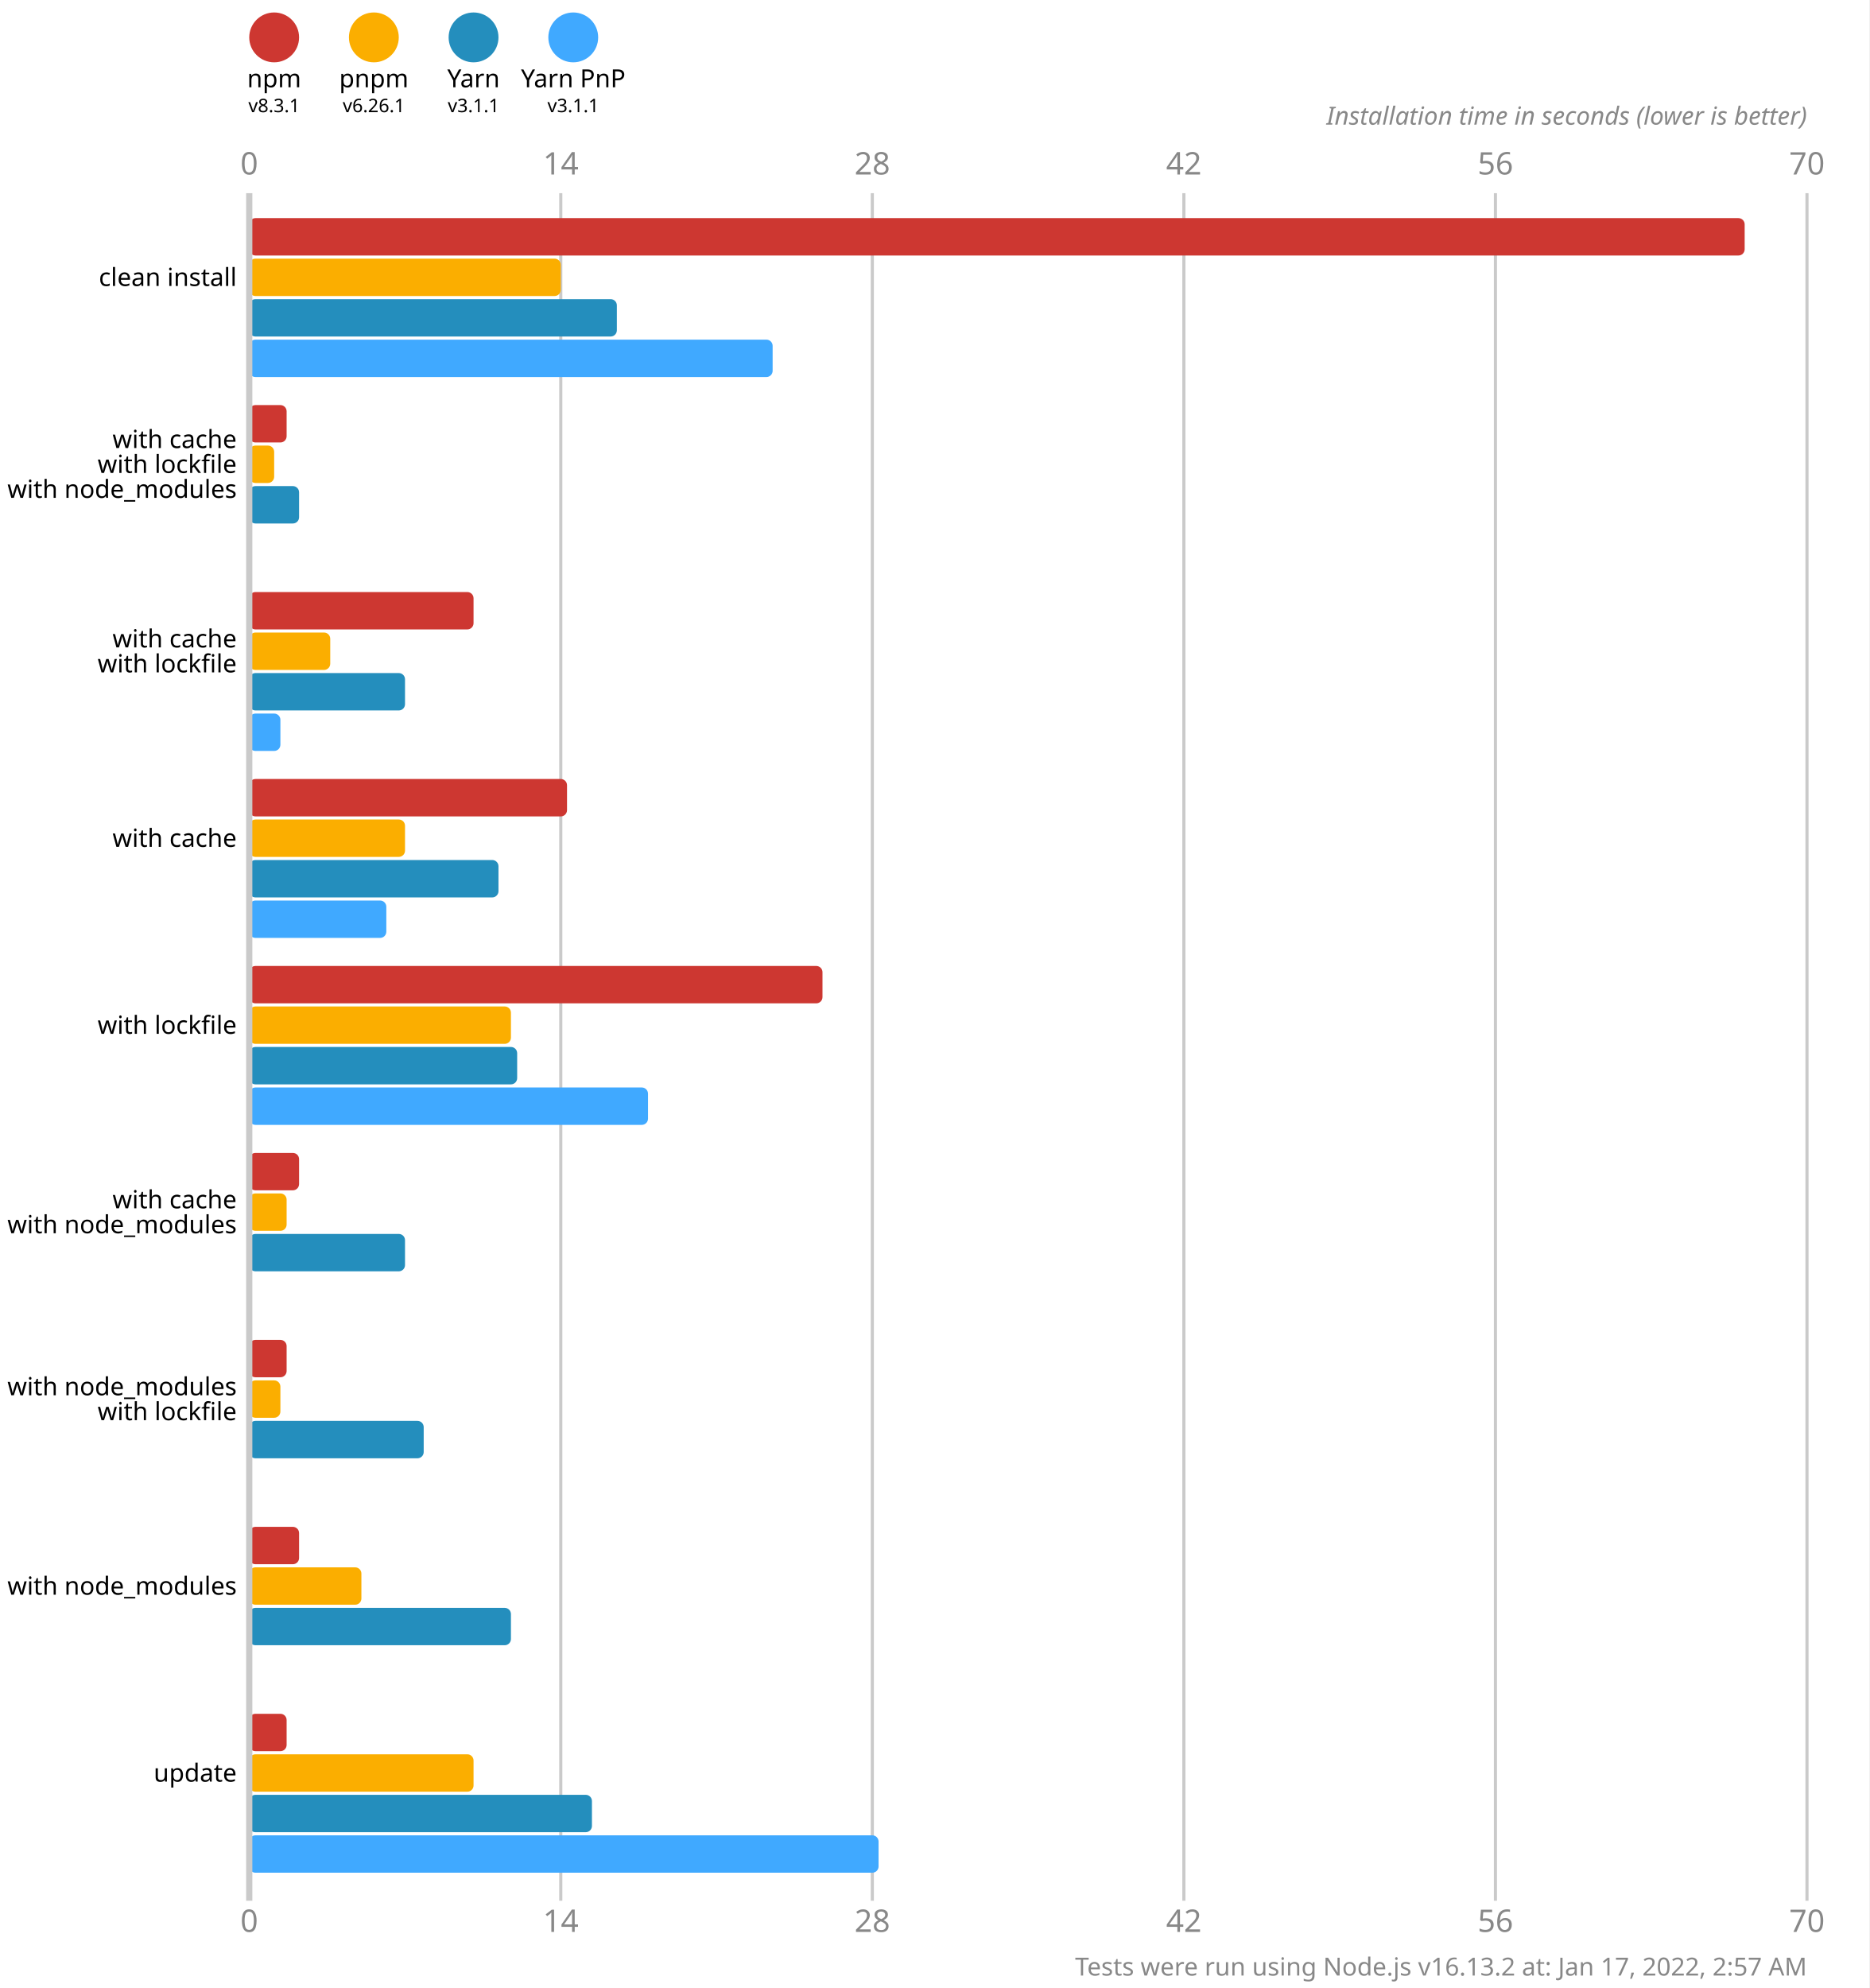
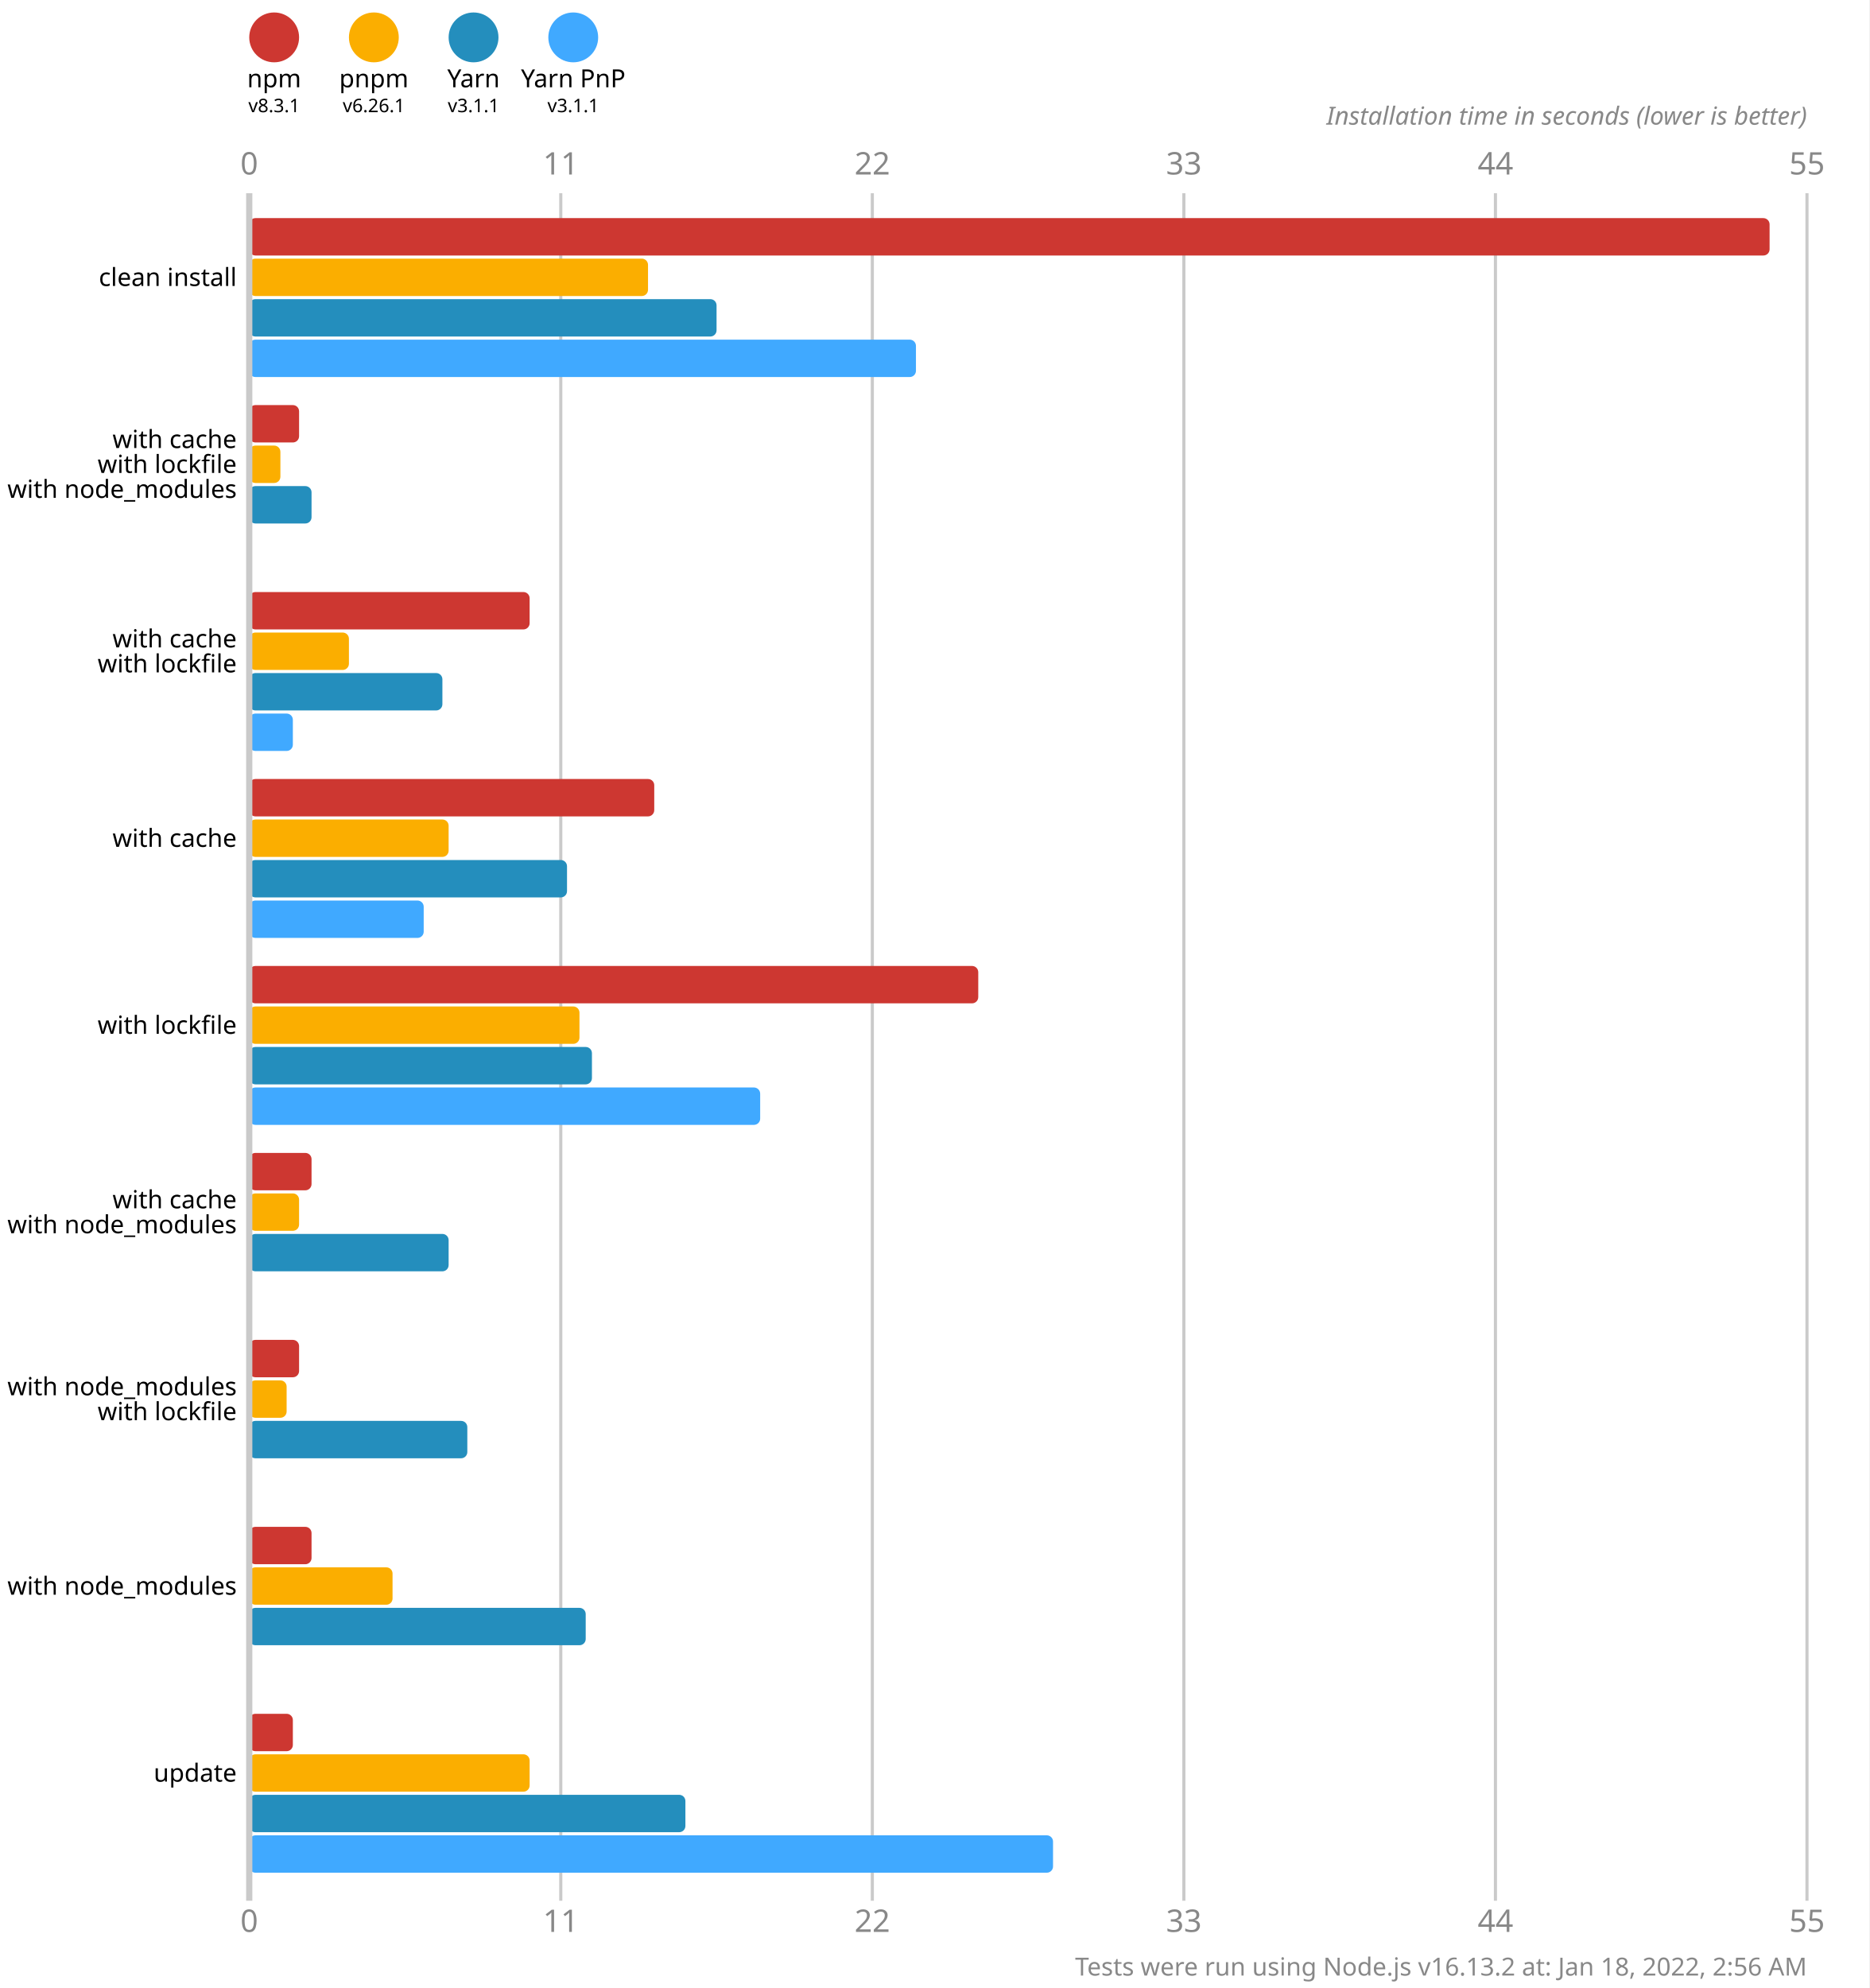
<svg xmlns="http://www.w3.org/2000/svg" version="1.1" viewBox="0 0 300 319">
  <style>
    .font { font-family: sans-serif; }
    .s3 { font-size: 3px; }
    .s4 { font-size: 4px; }
    .s5 { font-size: 5px; }
    .line { stroke: #cacaca; }
    .width { stroke-width: 0.5; }
    .text { fill: #888; }
  </style>
  <rect x="0" y="0" width="300" height="319" fill="#fff" />
  <circle cx="44" cy="6" r="4" fill="#cd3731" />
  <text x="44" y="14" class="font s4" text-anchor="middle">npm</text>
  <text x="44" y="18" class="font s3" text-anchor="middle">v8.3.1</text>
  <circle cx="60" cy="6" r="4" fill="#fbae00" />
  <text x="60" y="14" class="font s4" text-anchor="middle">pnpm</text>
  <text x="60" y="18" class="font s3" text-anchor="middle">v6.26.1</text>
  <circle cx="76" cy="6" r="4" fill="#248ebd" />
  <text x="76" y="14" class="font s4" text-anchor="middle">Yarn</text>
  <text x="76" y="18" class="font s3" text-anchor="middle">v3.1.1</text>
  <circle cx="92" cy="6" r="4" fill="#40a9ff" />
  <text x="92" y="14" class="font s4" text-anchor="middle">Yarn PnP</text>
  <text x="92" y="18" class="font s3" text-anchor="middle">v3.1.1</text>
  <text x="40" y="28" class="font s5 text" text-anchor="middle">0</text>
  <text x="40" y="310" class="font s5 text" text-anchor="middle">0</text>
  <line x1="90" y1="31" x2="90" y2="305" class="line width" />
-   <text x="90" y="28" class="font s5 text" text-anchor="middle">14</text>
-   <text x="90" y="310" class="font s5 text" text-anchor="middle">14</text>
+   <text x="90" y="28" class="font s5 text" text-anchor="middle">11</text>
+   <text x="90" y="310" class="font s5 text" text-anchor="middle">11</text>
  <line x1="140" y1="31" x2="140" y2="305" class="line width" />
-   <text x="140" y="28" class="font s5 text" text-anchor="middle">28</text>
-   <text x="140" y="310" class="font s5 text" text-anchor="middle">28</text>
+   <text x="140" y="28" class="font s5 text" text-anchor="middle">22</text>
+   <text x="140" y="310" class="font s5 text" text-anchor="middle">22</text>
  <line x1="190" y1="31" x2="190" y2="305" class="line width" />
-   <text x="190" y="28" class="font s5 text" text-anchor="middle">42</text>
-   <text x="190" y="310" class="font s5 text" text-anchor="middle">42</text>
+   <text x="190" y="28" class="font s5 text" text-anchor="middle">33</text>
+   <text x="190" y="310" class="font s5 text" text-anchor="middle">33</text>
  <line x1="240" y1="31" x2="240" y2="305" class="line width" />
-   <text x="240" y="28" class="font s5 text" text-anchor="middle">56</text>
-   <text x="240" y="310" class="font s5 text" text-anchor="middle">56</text>
+   <text x="240" y="28" class="font s5 text" text-anchor="middle">44</text>
+   <text x="240" y="310" class="font s5 text" text-anchor="middle">44</text>
  <line x1="290" y1="31" x2="290" y2="305" class="line width" />
-   <text x="290" y="28" class="font s5 text" text-anchor="middle">70</text>
-   <text x="290" y="310" class="font s5 text" text-anchor="middle">70</text>
+   <text x="290" y="28" class="font s5 text" text-anchor="middle">55</text>
+   <text x="290" y="310" class="font s5 text" text-anchor="middle">55</text>
  <text x="290" y="20" class="font s4 text" font-style="italic" text-anchor="end">Installation time in seconds (lower is better)</text>
-   <rect x="40" y="35" width="240" height="6" fill="#cd3731" rx="1" ry="1" />
-   <rect x="40" y="41.5" width="50" height="6" fill="#fbae00" rx="1" ry="1" />
-   <rect x="40" y="48" width="59" height="6" fill="#248ebd" rx="1" ry="1" />
-   <rect x="40" y="54.5" width="84" height="6" fill="#40a9ff" rx="1" ry="1" />
-   <rect x="40" y="65" width="6" height="6" fill="#cd3731" rx="1" ry="1" />
-   <rect x="40" y="71.5" width="4" height="6" fill="#fbae00" rx="1" ry="1" />
-   <rect x="40" y="78" width="8" height="6" fill="#248ebd" rx="1" ry="1" />
+   <rect x="40" y="35" width="244" height="6" fill="#cd3731" rx="1" ry="1" />
+   <rect x="40" y="41.5" width="64" height="6" fill="#fbae00" rx="1" ry="1" />
+   <rect x="40" y="48" width="75" height="6" fill="#248ebd" rx="1" ry="1" />
+   <rect x="40" y="54.5" width="107" height="6" fill="#40a9ff" rx="1" ry="1" />
+   <rect x="40" y="65" width="8" height="6" fill="#cd3731" rx="1" ry="1" />
+   <rect x="40" y="71.5" width="5" height="6" fill="#fbae00" rx="1" ry="1" />
+   <rect x="40" y="78" width="10" height="6" fill="#248ebd" rx="1" ry="1" />
  <rect x="40" y="84.5" width="0" height="6" fill="#40a9ff" rx="1" ry="1" />
-   <rect x="40" y="95" width="36" height="6" fill="#cd3731" rx="1" ry="1" />
-   <rect x="40" y="101.5" width="13" height="6" fill="#fbae00" rx="1" ry="1" />
-   <rect x="40" y="108" width="25" height="6" fill="#248ebd" rx="1" ry="1" />
-   <rect x="40" y="114.5" width="5" height="6" fill="#40a9ff" rx="1" ry="1" />
-   <rect x="40" y="125" width="51" height="6" fill="#cd3731" rx="1" ry="1" />
-   <rect x="40" y="131.5" width="25" height="6" fill="#fbae00" rx="1" ry="1" />
-   <rect x="40" y="138" width="40" height="6" fill="#248ebd" rx="1" ry="1" />
-   <rect x="40" y="144.5" width="22" height="6" fill="#40a9ff" rx="1" ry="1" />
-   <rect x="40" y="155" width="92" height="6" fill="#cd3731" rx="1" ry="1" />
-   <rect x="40" y="161.5" width="42" height="6" fill="#fbae00" rx="1" ry="1" />
-   <rect x="40" y="168" width="43" height="6" fill="#248ebd" rx="1" ry="1" />
-   <rect x="40" y="174.5" width="64" height="6" fill="#40a9ff" rx="1" ry="1" />
-   <rect x="40" y="185" width="8" height="6" fill="#cd3731" rx="1" ry="1" />
-   <rect x="40" y="191.5" width="6" height="6" fill="#fbae00" rx="1" ry="1" />
-   <rect x="40" y="198" width="25" height="6" fill="#248ebd" rx="1" ry="1" />
+   <rect x="40" y="95" width="45" height="6" fill="#cd3731" rx="1" ry="1" />
+   <rect x="40" y="101.5" width="16" height="6" fill="#fbae00" rx="1" ry="1" />
+   <rect x="40" y="108" width="31" height="6" fill="#248ebd" rx="1" ry="1" />
+   <rect x="40" y="114.5" width="7" height="6" fill="#40a9ff" rx="1" ry="1" />
+   <rect x="40" y="125" width="65" height="6" fill="#cd3731" rx="1" ry="1" />
+   <rect x="40" y="131.5" width="32" height="6" fill="#fbae00" rx="1" ry="1" />
+   <rect x="40" y="138" width="51" height="6" fill="#248ebd" rx="1" ry="1" />
+   <rect x="40" y="144.5" width="28" height="6" fill="#40a9ff" rx="1" ry="1" />
+   <rect x="40" y="155" width="117" height="6" fill="#cd3731" rx="1" ry="1" />
+   <rect x="40" y="161.5" width="53" height="6" fill="#fbae00" rx="1" ry="1" />
+   <rect x="40" y="168" width="55" height="6" fill="#248ebd" rx="1" ry="1" />
+   <rect x="40" y="174.5" width="82" height="6" fill="#40a9ff" rx="1" ry="1" />
+   <rect x="40" y="185" width="10" height="6" fill="#cd3731" rx="1" ry="1" />
+   <rect x="40" y="191.5" width="8" height="6" fill="#fbae00" rx="1" ry="1" />
+   <rect x="40" y="198" width="32" height="6" fill="#248ebd" rx="1" ry="1" />
  <rect x="40" y="204.5" width="0" height="6" fill="#40a9ff" rx="1" ry="1" />
-   <rect x="40" y="215" width="6" height="6" fill="#cd3731" rx="1" ry="1" />
-   <rect x="40" y="221.5" width="5" height="6" fill="#fbae00" rx="1" ry="1" />
-   <rect x="40" y="228" width="28" height="6" fill="#248ebd" rx="1" ry="1" />
+   <rect x="40" y="215" width="8" height="6" fill="#cd3731" rx="1" ry="1" />
+   <rect x="40" y="221.5" width="6" height="6" fill="#fbae00" rx="1" ry="1" />
+   <rect x="40" y="228" width="35" height="6" fill="#248ebd" rx="1" ry="1" />
  <rect x="40" y="234.5" width="0" height="6" fill="#40a9ff" rx="1" ry="1" />
-   <rect x="40" y="245" width="8" height="6" fill="#cd3731" rx="1" ry="1" />
-   <rect x="40" y="251.5" width="18" height="6" fill="#fbae00" rx="1" ry="1" />
-   <rect x="40" y="258" width="42" height="6" fill="#248ebd" rx="1" ry="1" />
+   <rect x="40" y="245" width="10" height="6" fill="#cd3731" rx="1" ry="1" />
+   <rect x="40" y="251.5" width="23" height="6" fill="#fbae00" rx="1" ry="1" />
+   <rect x="40" y="258" width="54" height="6" fill="#248ebd" rx="1" ry="1" />
  <rect x="40" y="264.5" width="0" height="6" fill="#40a9ff" rx="1" ry="1" />
-   <rect x="40" y="275" width="6" height="6" fill="#cd3731" rx="1" ry="1" />
-   <rect x="40" y="281.5" width="36" height="6" fill="#fbae00" rx="1" ry="1" />
-   <rect x="40" y="288" width="55" height="6" fill="#248ebd" rx="1" ry="1" />
-   <rect x="40" y="294.5" width="101" height="6" fill="#40a9ff" rx="1" ry="1" />
+   <rect x="40" y="275" width="7" height="6" fill="#cd3731" rx="1" ry="1" />
+   <rect x="40" y="281.5" width="45" height="6" fill="#fbae00" rx="1" ry="1" />
+   <rect x="40" y="288" width="70" height="6" fill="#248ebd" rx="1" ry="1" />
+   <rect x="40" y="294.5" width="129" height="6" fill="#40a9ff" rx="1" ry="1" />
  <line x1="40" y1="31" x2="40" y2="305" class="line" />
  <text x="38" y="44.5" class="font s4" dominant-baseline="middle" text-anchor="end">clean install</text>
  <text x="38" y="70.5" class="font s4" dominant-baseline="middle" text-anchor="end">with cache</text>
  <text x="38" y="74.5" class="font s4" dominant-baseline="middle" text-anchor="end">with lockfile</text>
  <text x="38" y="78.5" class="font s4" dominant-baseline="middle" text-anchor="end">with node_modules</text>
  <text x="38" y="102.5" class="font s4" dominant-baseline="middle" text-anchor="end">with cache</text>
  <text x="38" y="106.5" class="font s4" dominant-baseline="middle" text-anchor="end">with lockfile</text>
  <text x="38" y="134.5" class="font s4" dominant-baseline="middle" text-anchor="end">with cache</text>
  <text x="38" y="164.5" class="font s4" dominant-baseline="middle" text-anchor="end">with lockfile</text>
  <text x="38" y="192.5" class="font s4" dominant-baseline="middle" text-anchor="end">with cache</text>
  <text x="38" y="196.5" class="font s4" dominant-baseline="middle" text-anchor="end">with node_modules</text>
  <text x="38" y="222.5" class="font s4" dominant-baseline="middle" text-anchor="end">with node_modules</text>
  <text x="38" y="226.5" class="font s4" dominant-baseline="middle" text-anchor="end">with lockfile</text>
  <text x="38" y="254.5" class="font s4" dominant-baseline="middle" text-anchor="end">with node_modules</text>
  <text x="38" y="284.5" class="font s4" dominant-baseline="middle" text-anchor="end">update</text>
-   <text x="290" y="317" class="font s4 text" text-anchor="end">Tests were run using Node.js v16.13.2 at: Jan 17, 2022, 2:57 AM</text>
+   <text x="290" y="317" class="font s4 text" text-anchor="end">Tests were run using Node.js v16.13.2 at: Jan 18, 2022, 2:56 AM</text>
</svg>
